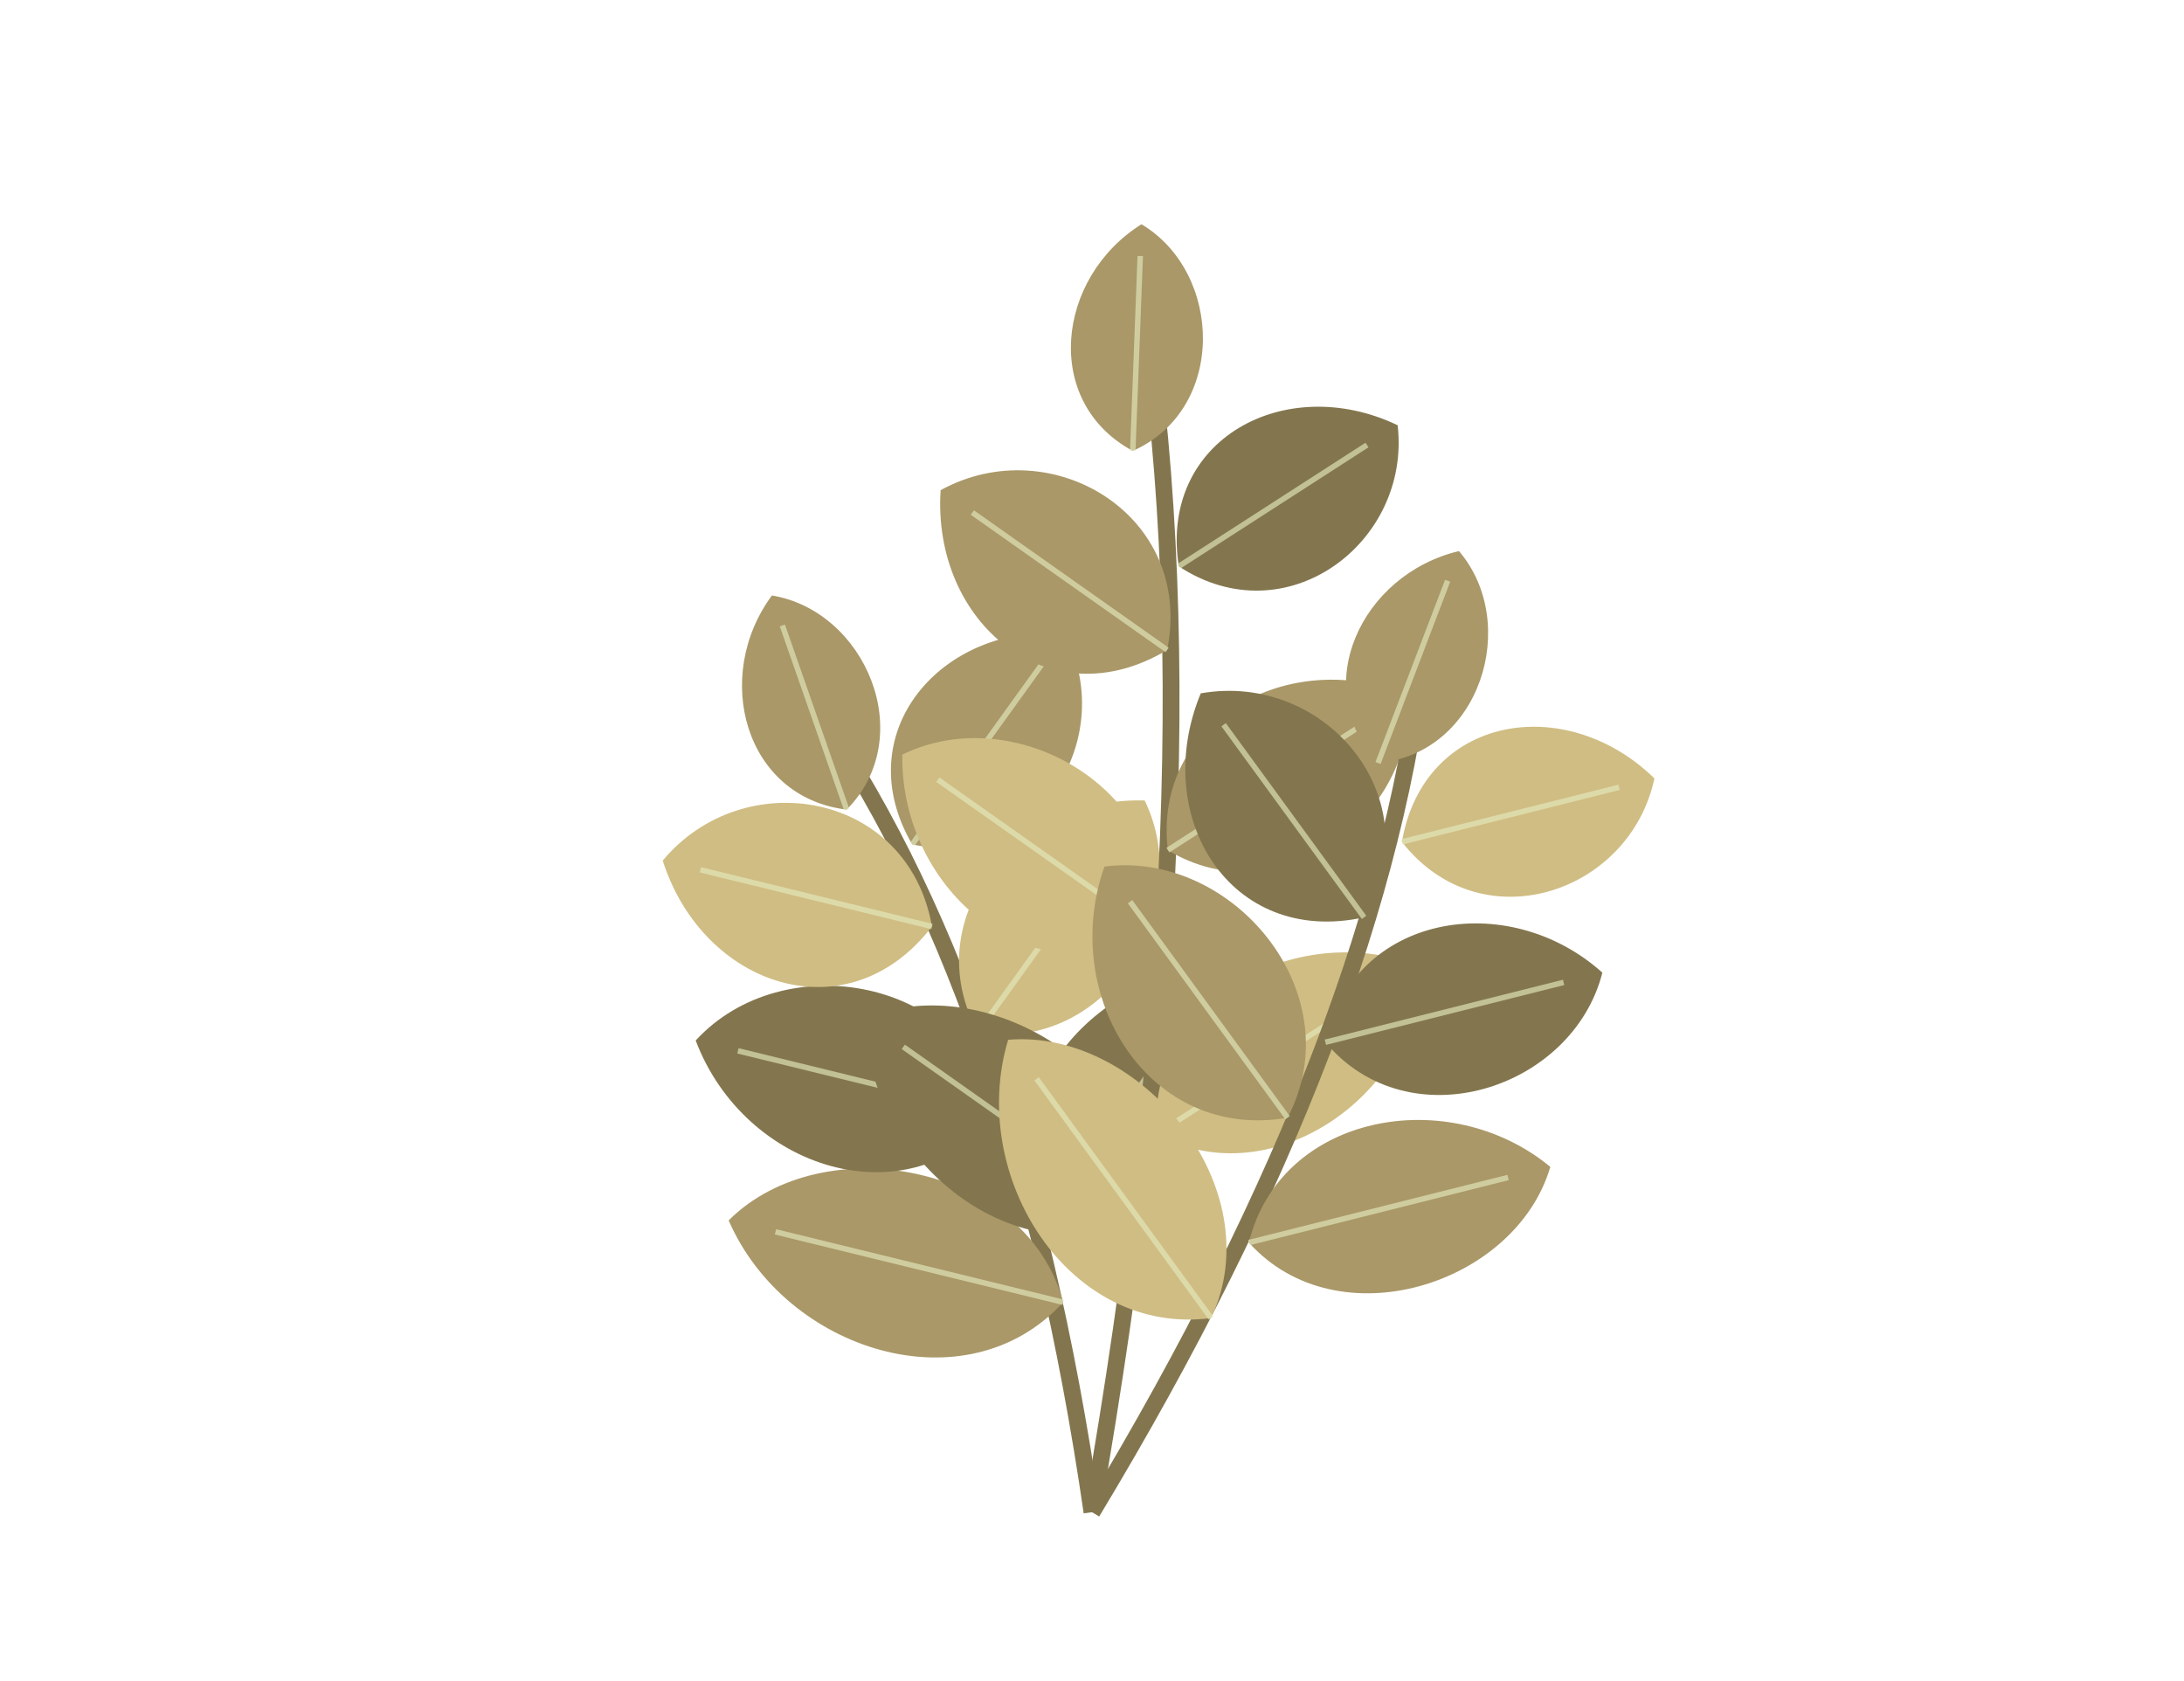
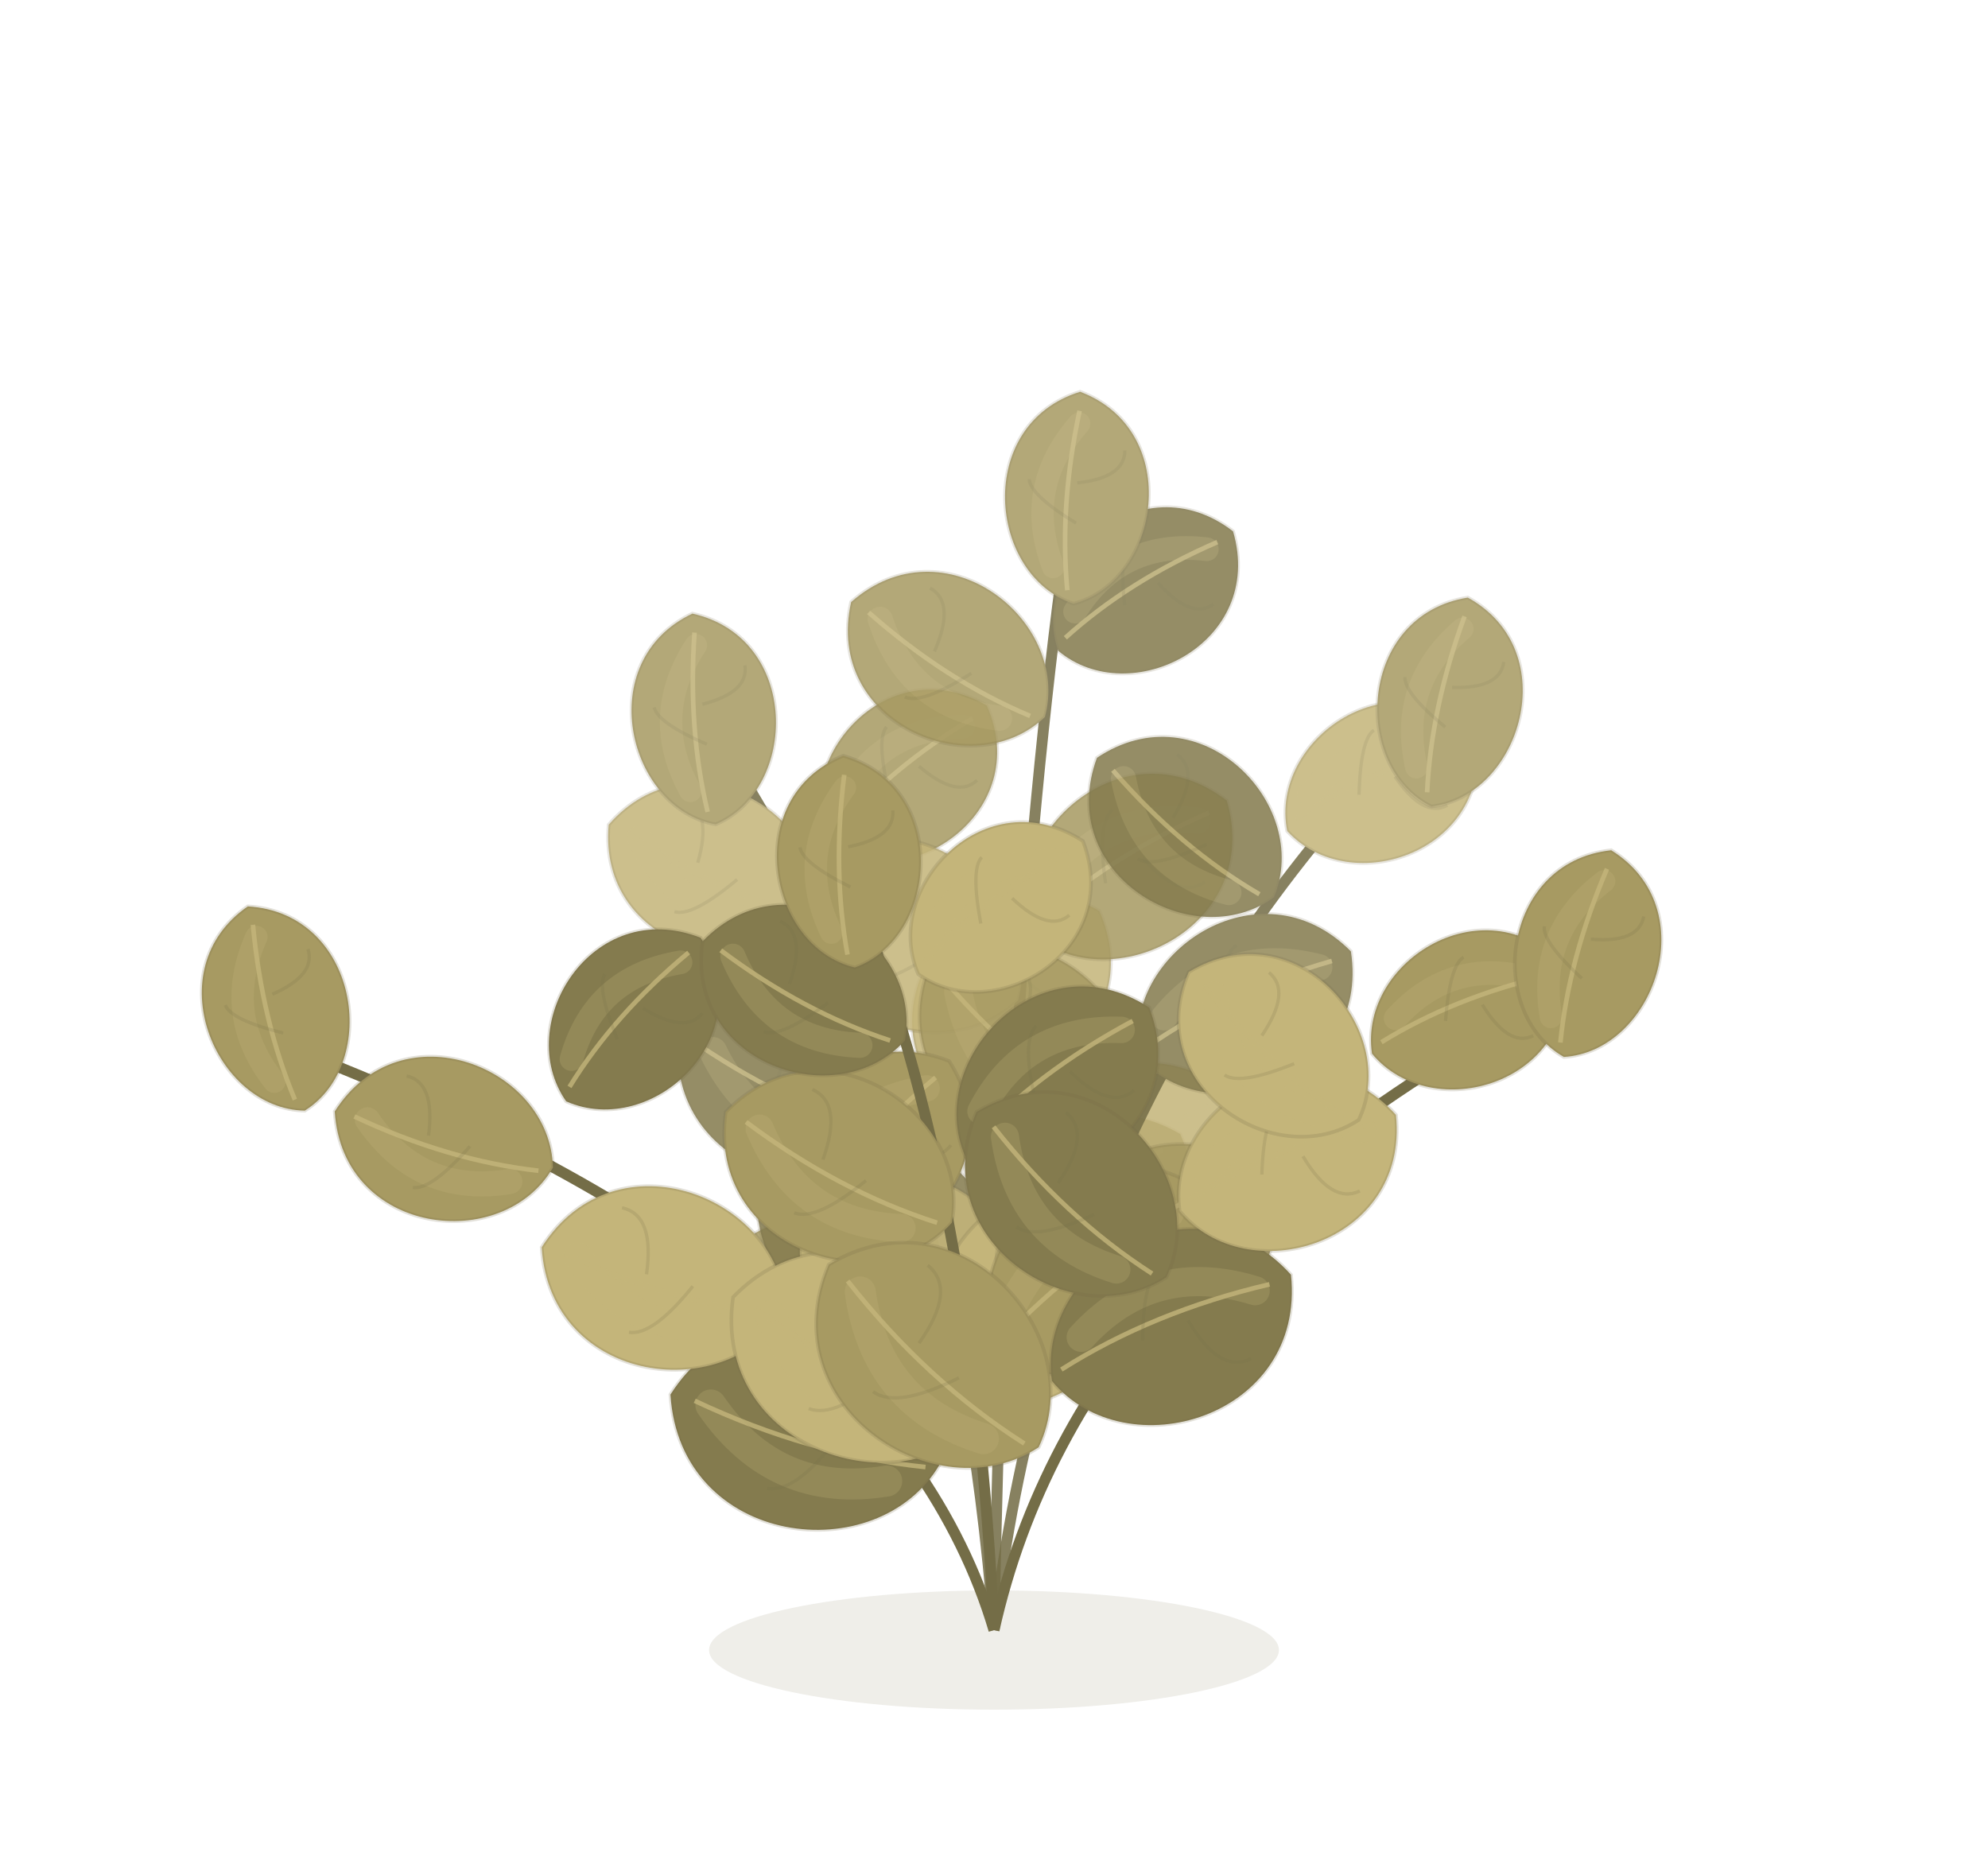
- <svg xmlns="http://www.w3.org/2000/svg" viewBox="0 0 260 200" fill="none">
-   <g transform="translate(130 180)">
-     <g transform="rotate(-19.25)">
-       <path d="M0 0Q12 -61.8 0 -103" stroke="#83764e" stroke-width="2" />
-       <g transform="translate(5 -24.72) rotate(-57)">
-         <path d="M0 0C-15 -8.2 -13.5 -30.75 0 -41C13.5 -32.8 15 -8.2 0 0Z" fill="#aa9868" />
-         <path d="M0 0V-35.26" stroke="#e3e9bd" stroke-width=".65" opacity=".65" />
-       </g>
-       <g transform="translate(6 -34.72) rotate(55)">
-         <path d="M0 0C-14 -7.4 -12.6 -27.75 0 -37C12.6 -29.6 14 -7.4 0 0Z" fill="#83764e" />
-         <path d="M0 0V-31.82" stroke="#e3e9bd" stroke-width=".65" opacity=".65" />
-       </g>
-       <g transform="translate(5 -48.41) rotate(-57)">
-         <path d="M0 0C-15 -7.4 -13.5 -27.75 0 -37C13.5 -29.6 15 -7.4 0 0Z" fill="#83764e" />
-         <path d="M0 0V-31.82" stroke="#e3e9bd" stroke-width=".65" opacity=".65" />
-       </g>
-       <g transform="translate(6 -58.41) rotate(55)">
-         <path d="M0 0C-14 -6.8 -12.6 -25.5 0 -34C12.6 -27.2 14 -6.8 0 0Z" fill="#d0bd83" />
-         <path d="M0 0V-29.24" stroke="#e3e9bd" stroke-width=".65" opacity=".65" />
-       </g>
-       <g transform="translate(5 -72.1) rotate(-57)">
-         <path d="M0 0C-15 -6.6 -13.5 -24.75 0 -33C13.5 -26.4 15 -6.6 0 0Z" fill="#d0bd83" />
-         <path d="M0 0V-28.38" stroke="#e3e9bd" stroke-width=".65" opacity=".65" />
-       </g>
-       <g transform="translate(6 -82.1) rotate(55)">
-         <path d="M0 0C-14 -6.2 -12.6 -23.25 0 -31C12.6 -24.8 14 -6.2 0 0Z" fill="#aa9868" />
-         <path d="M0 0V-26.66" stroke="#e3e9bd" stroke-width=".65" opacity=".65" />
-       </g>
-       <g transform="translate(0 -88.58) rotate(0)">
-         <path d="M0 0C-11 -5.4 -9.9 -20.25 0 -27C9.9 -21.6 11 -5.4 0 0Z" fill="#aa9868" />
-         <path d="M0 0V-23.22" stroke="#e3e9bd" stroke-width=".65" opacity=".65" />
-       </g>
-     </g>
-     <g transform="rotate(2.2)">
-       <path d="M0 0Q12 -88.2 0 -147" stroke="#83764e" stroke-width="2" />
-       <g transform="translate(5 -35.28) rotate(-57)">
-         <path d="M0 0C-15 -8.2 -13.5 -30.75 0 -41C13.5 -32.8 15 -8.2 0 0Z" fill="#83764e" />
-         <path d="M0 0V-35.26" stroke="#e3e9bd" stroke-width=".65" opacity=".65" />
-       </g>
-       <g transform="translate(6 -45.28) rotate(55)">
-         <path d="M0 0C-14 -7.4 -12.6 -27.75 0 -37C12.6 -29.6 14 -7.4 0 0Z" fill="#d0bd83" />
-         <path d="M0 0V-31.82" stroke="#e3e9bd" stroke-width=".65" opacity=".65" />
-       </g>
-       <g transform="translate(5 -69.09) rotate(-57)">
-         <path d="M0 0C-15 -7.4 -13.5 -27.75 0 -37C13.5 -29.6 15 -7.4 0 0Z" fill="#d0bd83" />
-         <path d="M0 0V-31.82" stroke="#e3e9bd" stroke-width=".65" opacity=".65" />
-       </g>
-       <g transform="translate(6 -79.09) rotate(55)">
-         <path d="M0 0C-14 -6.8 -12.6 -25.5 0 -34C12.6 -27.2 14 -6.8 0 0Z" fill="#aa9868" />
-         <path d="M0 0V-29.24" stroke="#e3e9bd" stroke-width=".65" opacity=".65" />
-       </g>
-       <g transform="translate(5 -102.9) rotate(-57)">
-         <path d="M0 0C-15 -6.6 -13.5 -24.75 0 -33C13.5 -26.4 15 -6.6 0 0Z" fill="#aa9868" />
-         <path d="M0 0V-28.38" stroke="#e3e9bd" stroke-width=".65" opacity=".65" />
-       </g>
-       <g transform="translate(6 -112.9) rotate(55)">
-         <path d="M0 0C-14 -6.2 -12.6 -23.25 0 -31C12.6 -24.8 14 -6.2 0 0Z" fill="#83764e" />
-         <path d="M0 0V-26.66" stroke="#e3e9bd" stroke-width=".65" opacity=".65" />
-       </g>
-       <g transform="translate(0 -126.42) rotate(0)">
-         <path d="M0 0C-11 -5.4 -9.9 -20.25 0 -27C9.9 -21.6 11 -5.4 0 0Z" fill="#aa9868" />
-         <path d="M0 0V-23.22" stroke="#e3e9bd" stroke-width=".65" opacity=".65" />
-       </g>
-     </g>
-     <g transform="rotate(20.9)">
-       <path d="M0 0Q12 -66.6 0 -111" stroke="#83764e" stroke-width="2" />
-       <g transform="translate(5 -26.64) rotate(-57)">
-         <path d="M0 0C-15 -8.2 -13.5 -30.75 0 -41C13.5 -32.8 15 -8.2 0 0Z" fill="#d0bd83" />
-         <path d="M0 0V-35.26" stroke="#e3e9bd" stroke-width=".65" opacity=".65" />
-       </g>
-       <g transform="translate(6 -36.64) rotate(55)">
-         <path d="M0 0C-14 -7.4 -12.6 -27.75 0 -37C12.6 -29.6 14 -7.4 0 0Z" fill="#aa9868" />
-         <path d="M0 0V-31.82" stroke="#e3e9bd" stroke-width=".65" opacity=".65" />
-       </g>
-       <g transform="translate(5 -52.17) rotate(-57)">
-         <path d="M0 0C-15 -7.4 -13.5 -27.75 0 -37C13.5 -29.6 15 -7.4 0 0Z" fill="#aa9868" />
-         <path d="M0 0V-31.82" stroke="#e3e9bd" stroke-width=".65" opacity=".65" />
-       </g>
-       <g transform="translate(6 -62.17) rotate(55)">
-         <path d="M0 0C-14 -6.8 -12.6 -25.5 0 -34C12.6 -27.2 14 -6.8 0 0Z" fill="#83764e" />
-         <path d="M0 0V-29.24" stroke="#e3e9bd" stroke-width=".65" opacity=".65" />
-       </g>
-       <g transform="translate(5 -77.7) rotate(-57)">
-         <path d="M0 0C-15 -6.6 -13.5 -24.75 0 -33C13.5 -26.4 15 -6.6 0 0Z" fill="#83764e" />
-         <path d="M0 0V-28.38" stroke="#e3e9bd" stroke-width=".65" opacity=".65" />
-       </g>
-       <g transform="translate(6 -87.7) rotate(55)">
-         <path d="M0 0C-14 -6.2 -12.6 -23.25 0 -31C12.6 -24.8 14 -6.2 0 0Z" fill="#d0bd83" />
-         <path d="M0 0V-26.66" stroke="#e3e9bd" stroke-width=".65" opacity=".65" />
-       </g>
-       <g transform="translate(0 -95.46) rotate(0)">
-         <path d="M0 0C-11 -5.4 -9.9 -20.25 0 -27C9.9 -21.6 11 -5.4 0 0Z" fill="#aa9868" />
-         <path d="M0 0V-23.22" stroke="#e3e9bd" stroke-width=".65" opacity=".65" />
+ <svg xmlns="http://www.w3.org/2000/svg" viewBox="0 0 300 280" fill="none">
+   <g transform="translate(150 245)">
+     <ellipse cx="0" cy="4" rx="43" ry="9" fill="#746d47" opacity=".12" />
+     <g opacity=".86">
+       <g>
+         <path d="M0 1Q-6.3 -80.4 -42 -134" stroke="#746d47" stroke-width="1.65" />
+         <g transform="translate(-3.2928 -37.52) rotate(-66.88)">
+           <path d="M0 0C-18 -5.04 -21.96 -34.86 0 -42C21.96 -34.86 18 -5.04 0 0Z" fill="#a79a62" stroke="#746d47" stroke-opacity=".2" stroke-width=".55" />
+           <path d="M-1 -2Q-3.6 -19.32 0 -38.22" stroke="#c4b57a" stroke-width=".7" opacity=".8" />
+           <path d="M-4.5 -7.14Q-11.34 -22.68 0 -35.7" stroke="#c4b57a" stroke-width="4.68" stroke-linecap="round" opacity=".24" />
+           <path d="M0 -15.96q-9.72 -4 -10.08 -8.4M0 -23.94q9.9 -1 9.72 -6.72" stroke="#746d47" stroke-width=".5" opacity=".18" />
+         </g>
+         <g transform="translate(-1.2928 -47.52) rotate(48.12)">
+           <path d="M0 0C-16.92 -4.738 -20.642 -32.768 0 -39.48C20.642 -32.768 16.92 -4.738 0 0Z" fill="#847b4e" stroke="#746d47" stroke-opacity=".2" stroke-width=".55" />
+           <path d="M-1 -2Q-3.384 -18.161 0 -35.927" stroke="#c4b57a" stroke-width=".7" opacity=".8" />
+           <path d="M-4.23 -6.712Q-10.66 -21.319 0 -33.558" stroke="#c4b57a" stroke-width="4.399" stroke-linecap="round" opacity=".24" />
+           <path d="M0 -15.002q-9.137 -4 -9.475 -7.896M0 -22.504q9.306 -1 9.137 -6.317" stroke="#746d47" stroke-width=".5" opacity=".18" />
+         </g>
+         <g transform="translate(-12.705 -73.7) rotate(-66.88)">
+           <path d="M0 0C-16.3 -4.56 -19.886 -31.54 0 -38C19.886 -31.54 16.3 -4.56 0 0Z" fill="#847b4e" stroke="#746d47" stroke-opacity=".2" stroke-width=".55" />
+           <path d="M-1 -2Q-3.26 -17.48 0 -34.58" stroke="#c4b57a" stroke-width=".7" opacity=".8" />
+           <path d="M-4.075 -6.46Q-10.269 -20.52 0 -32.3" stroke="#c4b57a" stroke-width="4.238" stroke-linecap="round" opacity=".24" />
+           <path d="M0 -14.44q-8.802 -4 -9.128 -7.6M0 -21.66q8.965 -1 8.802 -6.08" stroke="#746d47" stroke-width=".5" opacity=".18" />
+         </g>
+         <g transform="translate(-10.705 -83.7) rotate(48.12)">
+           <path d="M0 0C-15.322 -4.286 -18.693 -29.648 0 -35.72C18.693 -29.648 15.322 -4.286 0 0Z" fill="#c4b57a" stroke="#746d47" stroke-opacity=".2" stroke-width=".55" />
+           <path d="M-1 -2Q-3.064 -16.431 0 -32.505" stroke="#c4b57a" stroke-width=".7" opacity=".8" />
+           <path d="M-3.83 -6.072Q-9.653 -19.289 0 -30.362" stroke="#c4b57a" stroke-width="3.984" stroke-linecap="round" opacity=".24" />
+           <path d="M0 -13.574q-8.274 -4 -8.58 -7.144M0 -20.36q8.427 -1 8.274 -5.715" stroke="#746d47" stroke-width=".5" opacity=".18" />
+         </g>
+         <g transform="translate(-26.88 -107.2) rotate(-66.88)">
+           <path d="M0 0C-14.6 -4.08 -17.812 -28.22 0 -34C17.812 -28.22 14.6 -4.08 0 0Z" fill="#c4b57a" stroke="#746d47" stroke-opacity=".2" stroke-width=".55" />
+           <path d="M-1 -2Q-2.92 -15.64 0 -30.94" stroke="#c4b57a" stroke-width=".7" opacity=".8" />
+           <path d="M-3.65 -5.78Q-9.198 -18.36 0 -28.9" stroke="#c4b57a" stroke-width="3.796" stroke-linecap="round" opacity=".24" />
+           <path d="M0 -12.92q-7.884 -4 -8.176 -6.8M0 -19.38q8.03 -1 7.884 -5.44" stroke="#746d47" stroke-width=".5" opacity=".18" />
+         </g>
+         <g transform="translate(-24.88 -117.2) rotate(48.12)">
+           <path d="M0 0C-13.724 -3.835 -16.743 -26.527 0 -31.96C16.743 -26.527 13.724 -3.835 0 0Z" fill="#a79a62" stroke="#746d47" stroke-opacity=".2" stroke-width=".55" />
+           <path d="M-1 -2Q-2.745 -14.702 0 -29.084" stroke="#c4b57a" stroke-width=".7" opacity=".8" />
+           <path d="M-3.431 -5.433Q-8.646 -17.258 0 -27.166" stroke="#c4b57a" stroke-width="3.568" stroke-linecap="round" opacity=".24" />
+           <path d="M0 -12.145q-7.411 -4 -7.685 -6.392M0 -18.217q7.548 -1 7.411 -5.114" stroke="#746d47" stroke-width=".5" opacity=".18" />
+         </g>
+         <g transform="translate(-42 -120.6) rotate(-6.3)">
+           <path d="M0 0C-13 -3.84 -15.86 -26.56 0 -32C15.86 -26.56 13 -3.84 0 0Z" fill="#a79a62" stroke="#746d47" stroke-opacity=".2" stroke-width=".55" />
+           <path d="M-1 -2Q-2.6 -14.72 0 -29.12" stroke="#c4b57a" stroke-width=".7" opacity=".8" />
+           <path d="M-3.25 -5.44Q-8.19 -17.28 0 -27.2" stroke="#c4b57a" stroke-width="3.38" stroke-linecap="round" opacity=".24" />
+           <path d="M0 -12.16q-7.02 -4 -7.28 -6.4M0 -18.24q7.15 -1 7.02 -5.12" stroke="#746d47" stroke-width=".5" opacity=".18" />
+         </g>
+       </g>
+     </g>
+     <g opacity=".86">
+       <g>
+         <path d="M0 1Q1.8 -102.6 12 -171" stroke="#746d47" stroke-width="1.65" />
+         <g transform="translate(0.9408 -47.88) rotate(-59.32)">
+           <path d="M0 0C-18 -5.04 -21.96 -34.86 0 -42C21.96 -34.86 18 -5.04 0 0Z" fill="#847b4e" stroke="#746d47" stroke-opacity=".2" stroke-width=".55" />
+           <path d="M-1 -2Q-3.6 -19.32 0 -38.22" stroke="#c4b57a" stroke-width=".7" opacity=".8" />
+           <path d="M-4.5 -7.14Q-11.34 -22.68 0 -35.7" stroke="#c4b57a" stroke-width="4.68" stroke-linecap="round" opacity=".24" />
+           <path d="M0 -15.96q-9.72 -4 -10.08 -8.4M0 -23.94q9.9 -1 9.72 -6.72" stroke="#746d47" stroke-width=".5" opacity=".18" />
+         </g>
+         <g transform="translate(2.9408 -57.88) rotate(55.68)">
+           <path d="M0 0C-16.92 -4.738 -20.642 -32.768 0 -39.48C20.642 -32.768 16.92 -4.738 0 0Z" fill="#c4b57a" stroke="#746d47" stroke-opacity=".2" stroke-width=".55" />
+           <path d="M-1 -2Q-3.384 -18.161 0 -35.927" stroke="#c4b57a" stroke-width=".7" opacity=".8" />
+           <path d="M-4.23 -6.712Q-10.66 -21.319 0 -33.558" stroke="#c4b57a" stroke-width="4.399" stroke-linecap="round" opacity=".24" />
+           <path d="M0 -15.002q-9.137 -4 -9.475 -7.896M0 -22.504q9.306 -1 9.137 -6.317" stroke="#746d47" stroke-width=".5" opacity=".18" />
+         </g>
+         <g transform="translate(3.63 -94.05) rotate(-59.32)">
+           <path d="M0 0C-16.3 -4.56 -19.886 -31.54 0 -38C19.886 -31.54 16.3 -4.56 0 0Z" fill="#c4b57a" stroke="#746d47" stroke-opacity=".2" stroke-width=".55" />
+           <path d="M-1 -2Q-3.26 -17.48 0 -34.58" stroke="#c4b57a" stroke-width=".7" opacity=".8" />
+           <path d="M-4.075 -6.46Q-10.269 -20.52 0 -32.3" stroke="#c4b57a" stroke-width="4.238" stroke-linecap="round" opacity=".24" />
+           <path d="M0 -14.44q-8.802 -4 -9.128 -7.6M0 -21.66q8.965 -1 8.802 -6.08" stroke="#746d47" stroke-width=".5" opacity=".18" />
+         </g>
+         <g transform="translate(5.63 -104.05) rotate(55.68)">
+           <path d="M0 0C-15.322 -4.286 -18.693 -29.648 0 -35.72C18.693 -29.648 15.322 -4.286 0 0Z" fill="#a79a62" stroke="#746d47" stroke-opacity=".2" stroke-width=".55" />
+           <path d="M-1 -2Q-3.064 -16.431 0 -32.505" stroke="#c4b57a" stroke-width=".7" opacity=".8" />
+           <path d="M-3.83 -6.072Q-9.653 -19.289 0 -30.362" stroke="#c4b57a" stroke-width="3.984" stroke-linecap="round" opacity=".24" />
+           <path d="M0 -13.574q-8.274 -4 -8.58 -7.144M0 -20.36q8.427 -1 8.274 -5.715" stroke="#746d47" stroke-width=".5" opacity=".18" />
+         </g>
+         <g transform="translate(7.68 -136.8) rotate(-59.32)">
+           <path d="M0 0C-14.6 -4.08 -17.812 -28.22 0 -34C17.812 -28.22 14.6 -4.08 0 0Z" fill="#a79a62" stroke="#746d47" stroke-opacity=".2" stroke-width=".55" />
+           <path d="M-1 -2Q-2.92 -15.64 0 -30.94" stroke="#c4b57a" stroke-width=".7" opacity=".8" />
+           <path d="M-3.65 -5.78Q-9.198 -18.36 0 -28.9" stroke="#c4b57a" stroke-width="3.796" stroke-linecap="round" opacity=".24" />
+           <path d="M0 -12.92q-7.884 -4 -8.176 -6.8M0 -19.38q8.03 -1 7.884 -5.44" stroke="#746d47" stroke-width=".5" opacity=".18" />
+         </g>
+         <g transform="translate(9.68 -146.8) rotate(55.68)">
+           <path d="M0 0C-13.724 -3.835 -16.743 -26.527 0 -31.96C16.743 -26.527 13.724 -3.835 0 0Z" fill="#847b4e" stroke="#746d47" stroke-opacity=".2" stroke-width=".55" />
+           <path d="M-1 -2Q-2.745 -14.702 0 -29.084" stroke="#c4b57a" stroke-width=".7" opacity=".8" />
+           <path d="M-3.431 -5.433Q-8.646 -17.258 0 -27.166" stroke="#c4b57a" stroke-width="3.568" stroke-linecap="round" opacity=".24" />
+           <path d="M0 -12.145q-7.411 -4 -7.685 -6.392M0 -18.217q7.548 -1 7.411 -5.114" stroke="#746d47" stroke-width=".5" opacity=".18" />
+         </g>
+         <g transform="translate(12 -153.9) rotate(1.8)">
+           <path d="M0 0C-13 -3.84 -15.86 -26.56 0 -32C15.86 -26.56 13 -3.84 0 0Z" fill="#a79a62" stroke="#746d47" stroke-opacity=".2" stroke-width=".55" />
+           <path d="M-1 -2Q-2.6 -14.72 0 -29.12" stroke="#c4b57a" stroke-width=".7" opacity=".8" />
+           <path d="M-3.25 -5.44Q-8.19 -17.28 0 -27.2" stroke="#c4b57a" stroke-width="3.38" stroke-linecap="round" opacity=".24" />
+           <path d="M0 -12.16q-7.02 -4 -7.28 -6.4M0 -18.24q7.15 -1 7.02 -5.12" stroke="#746d47" stroke-width=".5" opacity=".18" />
+         </g>
+       </g>
+     </g>
+     <g opacity=".86">
+       <g>
+         <path d="M0 1Q9.9 -82.2 66 -137" stroke="#746d47" stroke-width="1.65" />
+         <g transform="translate(5.1744 -38.36) rotate(-51.76)">
+           <path d="M0 0C-18 -5.04 -21.96 -34.86 0 -42C21.96 -34.86 18 -5.04 0 0Z" fill="#c4b57a" stroke="#746d47" stroke-opacity=".2" stroke-width=".55" />
+           <path d="M-1 -2Q-3.6 -19.32 0 -38.22" stroke="#c4b57a" stroke-width=".7" opacity=".8" />
+           <path d="M-4.5 -7.14Q-11.34 -22.68 0 -35.7" stroke="#c4b57a" stroke-width="4.68" stroke-linecap="round" opacity=".24" />
+           <path d="M0 -15.96q-9.72 -4 -10.08 -8.4M0 -23.94q9.9 -1 9.72 -6.72" stroke="#746d47" stroke-width=".5" opacity=".18" />
+         </g>
+         <g transform="translate(7.1744 -48.36) rotate(63.24)">
+           <path d="M0 0C-16.92 -4.738 -20.642 -32.768 0 -39.48C20.642 -32.768 16.92 -4.738 0 0Z" fill="#a79a62" stroke="#746d47" stroke-opacity=".2" stroke-width=".55" />
+           <path d="M-1 -2Q-3.384 -18.161 0 -35.927" stroke="#c4b57a" stroke-width=".7" opacity=".8" />
+           <path d="M-4.23 -6.712Q-10.66 -21.319 0 -33.558" stroke="#c4b57a" stroke-width="4.399" stroke-linecap="round" opacity=".24" />
+           <path d="M0 -15.002q-9.137 -4 -9.475 -7.896M0 -22.504q9.306 -1 9.137 -6.317" stroke="#746d47" stroke-width=".5" opacity=".18" />
+         </g>
+         <g transform="translate(19.965 -75.35) rotate(-51.76)">
+           <path d="M0 0C-16.3 -4.56 -19.886 -31.54 0 -38C19.886 -31.54 16.3 -4.56 0 0Z" fill="#a79a62" stroke="#746d47" stroke-opacity=".2" stroke-width=".55" />
+           <path d="M-1 -2Q-3.26 -17.48 0 -34.58" stroke="#c4b57a" stroke-width=".7" opacity=".8" />
+           <path d="M-4.075 -6.46Q-10.269 -20.52 0 -32.3" stroke="#c4b57a" stroke-width="4.238" stroke-linecap="round" opacity=".24" />
+           <path d="M0 -14.44q-8.802 -4 -9.128 -7.6M0 -21.66q8.965 -1 8.802 -6.08" stroke="#746d47" stroke-width=".5" opacity=".18" />
+         </g>
+         <g transform="translate(21.965 -85.35) rotate(63.24)">
+           <path d="M0 0C-15.322 -4.286 -18.693 -29.648 0 -35.72C18.693 -29.648 15.322 -4.286 0 0Z" fill="#847b4e" stroke="#746d47" stroke-opacity=".2" stroke-width=".55" />
+           <path d="M-1 -2Q-3.064 -16.431 0 -32.505" stroke="#c4b57a" stroke-width=".7" opacity=".8" />
+           <path d="M-3.83 -6.072Q-9.653 -19.289 0 -30.362" stroke="#c4b57a" stroke-width="3.984" stroke-linecap="round" opacity=".24" />
+           <path d="M0 -13.574q-8.274 -4 -8.58 -7.144M0 -20.36q8.427 -1 8.274 -5.715" stroke="#746d47" stroke-width=".5" opacity=".18" />
+         </g>
+         <g transform="translate(42.24 -109.6) rotate(-51.76)">
+           <path d="M0 0C-14.6 -4.08 -17.812 -28.22 0 -34C17.812 -28.22 14.6 -4.08 0 0Z" fill="#847b4e" stroke="#746d47" stroke-opacity=".2" stroke-width=".55" />
+           <path d="M-1 -2Q-2.92 -15.64 0 -30.94" stroke="#c4b57a" stroke-width=".7" opacity=".8" />
+           <path d="M-3.65 -5.78Q-9.198 -18.36 0 -28.9" stroke="#c4b57a" stroke-width="3.796" stroke-linecap="round" opacity=".24" />
+           <path d="M0 -12.92q-7.884 -4 -8.176 -6.8M0 -19.38q8.03 -1 7.884 -5.44" stroke="#746d47" stroke-width=".5" opacity=".18" />
+         </g>
+         <g transform="translate(44.24 -119.6) rotate(63.24)">
+           <path d="M0 0C-13.724 -3.835 -16.743 -26.527 0 -31.96C16.743 -26.527 13.724 -3.835 0 0Z" fill="#c4b57a" stroke="#746d47" stroke-opacity=".2" stroke-width=".55" />
+           <path d="M-1 -2Q-2.745 -14.702 0 -29.084" stroke="#c4b57a" stroke-width=".7" opacity=".8" />
+           <path d="M-3.431 -5.433Q-8.646 -17.258 0 -27.166" stroke="#c4b57a" stroke-width="3.568" stroke-linecap="round" opacity=".24" />
+           <path d="M0 -12.145q-7.411 -4 -7.685 -6.392M0 -18.217q7.548 -1 7.411 -5.114" stroke="#746d47" stroke-width=".5" opacity=".18" />
+         </g>
+         <g transform="translate(66 -123.3) rotate(9.9)">
+           <path d="M0 0C-13 -3.84 -15.86 -26.56 0 -32C15.86 -26.56 13 -3.84 0 0Z" fill="#a79a62" stroke="#746d47" stroke-opacity=".2" stroke-width=".55" />
+           <path d="M-1 -2Q-2.6 -14.72 0 -29.12" stroke="#c4b57a" stroke-width=".7" opacity=".8" />
+           <path d="M-3.25 -5.44Q-8.19 -17.28 0 -27.2" stroke="#c4b57a" stroke-width="3.38" stroke-linecap="round" opacity=".24" />
+           <path d="M0 -12.16q-7.02 -4 -7.28 -6.4M0 -18.24q7.15 -1 7.02 -5.12" stroke="#746d47" stroke-width=".5" opacity=".18" />
+         </g>
+       </g>
+     </g>
+     <g>
+       <path d="M0 1Q-15.6 -51.6 -104 -86" stroke="#746d47" stroke-width="1.65" />
+       <g transform="translate(-8.1536 -24.08) rotate(-75.56)">
+         <path d="M0 0C-18 -5.04 -21.96 -34.86 0 -42C21.96 -34.86 18 -5.04 0 0Z" fill="#847b4e" stroke="#746d47" stroke-opacity=".2" stroke-width=".55" />
+         <path d="M-1 -2Q-3.6 -19.32 0 -38.22" stroke="#c4b57a" stroke-width=".7" opacity=".8" />
+         <path d="M-4.5 -7.14Q-11.34 -22.68 0 -35.7" stroke="#c4b57a" stroke-width="4.68" stroke-linecap="round" opacity=".24" />
+         <path d="M0 -15.96q-9.72 -4 -10.08 -8.4M0 -23.94q9.9 -1 9.72 -6.72" stroke="#746d47" stroke-width=".5" opacity=".18" />
+       </g>
+       <g transform="translate(-6.1536 -34.08) rotate(39.44)">
+         <path d="M0 0C-16.92 -4.738 -20.642 -32.768 0 -39.48C20.642 -32.768 16.92 -4.738 0 0Z" fill="#c4b57a" stroke="#746d47" stroke-opacity=".2" stroke-width=".55" />
+         <path d="M-1 -2Q-3.384 -18.161 0 -35.927" stroke="#c4b57a" stroke-width=".7" opacity=".8" />
+         <path d="M-4.23 -6.712Q-10.66 -21.319 0 -33.558" stroke="#c4b57a" stroke-width="4.399" stroke-linecap="round" opacity=".24" />
+         <path d="M0 -15.002q-9.137 -4 -9.475 -7.896M0 -22.504q9.306 -1 9.137 -6.317" stroke="#746d47" stroke-width=".5" opacity=".18" />
+       </g>
+       <g transform="translate(-31.46 -47.3) rotate(-75.56)">
+         <path d="M0 0C-16.3 -4.56 -19.886 -31.54 0 -38C19.886 -31.54 16.3 -4.56 0 0Z" fill="#c4b57a" stroke="#746d47" stroke-opacity=".2" stroke-width=".55" />
+         <path d="M-1 -2Q-3.26 -17.48 0 -34.58" stroke="#c4b57a" stroke-width=".7" opacity=".8" />
+         <path d="M-4.075 -6.46Q-10.269 -20.52 0 -32.3" stroke="#c4b57a" stroke-width="4.238" stroke-linecap="round" opacity=".24" />
+         <path d="M0 -14.44q-8.802 -4 -9.128 -7.6M0 -21.66q8.965 -1 8.802 -6.08" stroke="#746d47" stroke-width=".5" opacity=".18" />
+       </g>
+       <g transform="translate(-29.46 -57.3) rotate(39.44)">
+         <path d="M0 0C-15.322 -4.286 -18.693 -29.648 0 -35.72C18.693 -29.648 15.322 -4.286 0 0Z" fill="#a79a62" stroke="#746d47" stroke-opacity=".2" stroke-width=".55" />
+         <path d="M-1 -2Q-3.064 -16.431 0 -32.505" stroke="#c4b57a" stroke-width=".7" opacity=".8" />
+         <path d="M-3.83 -6.072Q-9.653 -19.289 0 -30.362" stroke="#c4b57a" stroke-width="3.984" stroke-linecap="round" opacity=".24" />
+         <path d="M0 -13.574q-8.274 -4 -8.58 -7.144M0 -20.36q8.427 -1 8.274 -5.715" stroke="#746d47" stroke-width=".5" opacity=".18" />
+       </g>
+       <g transform="translate(-66.56 -68.8) rotate(-75.56)">
+         <path d="M0 0C-14.6 -4.08 -17.812 -28.22 0 -34C17.812 -28.22 14.6 -4.08 0 0Z" fill="#a79a62" stroke="#746d47" stroke-opacity=".2" stroke-width=".55" />
+         <path d="M-1 -2Q-2.92 -15.64 0 -30.94" stroke="#c4b57a" stroke-width=".7" opacity=".8" />
+         <path d="M-3.65 -5.78Q-9.198 -18.36 0 -28.9" stroke="#c4b57a" stroke-width="3.796" stroke-linecap="round" opacity=".24" />
+         <path d="M0 -12.92q-7.884 -4 -8.176 -6.8M0 -19.38q8.03 -1 7.884 -5.44" stroke="#746d47" stroke-width=".5" opacity=".18" />
+       </g>
+       <g transform="translate(-64.56 -78.8) rotate(39.44)">
+         <path d="M0 0C-13.724 -3.835 -16.743 -26.527 0 -31.96C16.743 -26.527 13.724 -3.835 0 0Z" fill="#847b4e" stroke="#746d47" stroke-opacity=".2" stroke-width=".55" />
+         <path d="M-1 -2Q-2.745 -14.702 0 -29.084" stroke="#c4b57a" stroke-width=".7" opacity=".8" />
+         <path d="M-3.431 -5.433Q-8.646 -17.258 0 -27.166" stroke="#c4b57a" stroke-width="3.568" stroke-linecap="round" opacity=".24" />
+         <path d="M0 -12.145q-7.411 -4 -7.685 -6.392M0 -18.217q7.548 -1 7.411 -5.114" stroke="#746d47" stroke-width=".5" opacity=".18" />
+       </g>
+       <g transform="translate(-104 -77.4) rotate(-15.6)">
+         <path d="M0 0C-13 -3.84 -15.86 -26.56 0 -32C15.86 -26.56 13 -3.84 0 0Z" fill="#a79a62" stroke="#746d47" stroke-opacity=".2" stroke-width=".55" />
+         <path d="M-1 -2Q-2.6 -14.72 0 -29.12" stroke="#c4b57a" stroke-width=".7" opacity=".8" />
+         <path d="M-3.25 -5.44Q-8.19 -17.28 0 -27.2" stroke="#c4b57a" stroke-width="3.38" stroke-linecap="round" opacity=".24" />
+         <path d="M0 -12.16q-7.02 -4 -7.28 -6.4M0 -18.24q7.15 -1 7.02 -5.12" stroke="#746d47" stroke-width=".5" opacity=".18" />
+       </g>
+     </g>
+     <g>
+       <path d="M0 1Q-3.15 -66 -21 -110" stroke="#746d47" stroke-width="1.65" />
+       <g transform="translate(-1.6464 -30.8) rotate(-63.94)">
+         <path d="M0 0C-18 -5.04 -21.96 -34.86 0 -42C21.96 -34.86 18 -5.04 0 0Z" fill="#c4b57a" stroke="#746d47" stroke-opacity=".2" stroke-width=".55" />
+         <path d="M-1 -2Q-3.6 -19.32 0 -38.22" stroke="#c4b57a" stroke-width=".7" opacity=".8" />
+         <path d="M-4.5 -7.14Q-11.34 -22.68 0 -35.7" stroke="#c4b57a" stroke-width="4.68" stroke-linecap="round" opacity=".24" />
+         <path d="M0 -15.96q-9.72 -4 -10.08 -8.4M0 -23.94q9.9 -1 9.72 -6.72" stroke="#746d47" stroke-width=".5" opacity=".18" />
+       </g>
+       <g transform="translate(0.3536 -40.8) rotate(51.06)">
+         <path d="M0 0C-16.92 -4.738 -20.642 -32.768 0 -39.48C20.642 -32.768 16.92 -4.738 0 0Z" fill="#a79a62" stroke="#746d47" stroke-opacity=".2" stroke-width=".55" />
+         <path d="M-1 -2Q-3.384 -18.161 0 -35.927" stroke="#c4b57a" stroke-width=".7" opacity=".8" />
+         <path d="M-4.23 -6.712Q-10.66 -21.319 0 -33.558" stroke="#c4b57a" stroke-width="4.399" stroke-linecap="round" opacity=".24" />
+         <path d="M0 -15.002q-9.137 -4 -9.475 -7.896M0 -22.504q9.306 -1 9.137 -6.317" stroke="#746d47" stroke-width=".5" opacity=".18" />
+       </g>
+       <g transform="translate(-6.3525 -60.5) rotate(-63.94)">
+         <path d="M0 0C-16.3 -4.56 -19.886 -31.54 0 -38C19.886 -31.54 16.3 -4.56 0 0Z" fill="#a79a62" stroke="#746d47" stroke-opacity=".2" stroke-width=".55" />
+         <path d="M-1 -2Q-3.26 -17.48 0 -34.58" stroke="#c4b57a" stroke-width=".7" opacity=".8" />
+         <path d="M-4.075 -6.46Q-10.269 -20.52 0 -32.3" stroke="#c4b57a" stroke-width="4.238" stroke-linecap="round" opacity=".24" />
+         <path d="M0 -14.44q-8.802 -4 -9.128 -7.6M0 -21.66q8.965 -1 8.802 -6.08" stroke="#746d47" stroke-width=".5" opacity=".18" />
+       </g>
+       <g transform="translate(-4.3525 -70.5) rotate(51.06)">
+         <path d="M0 0C-15.322 -4.286 -18.693 -29.648 0 -35.72C18.693 -29.648 15.322 -4.286 0 0Z" fill="#847b4e" stroke="#746d47" stroke-opacity=".2" stroke-width=".55" />
+         <path d="M-1 -2Q-3.064 -16.431 0 -32.505" stroke="#c4b57a" stroke-width=".7" opacity=".8" />
+         <path d="M-3.83 -6.072Q-9.653 -19.289 0 -30.362" stroke="#c4b57a" stroke-width="3.984" stroke-linecap="round" opacity=".24" />
+         <path d="M0 -13.574q-8.274 -4 -8.58 -7.144M0 -20.36q8.427 -1 8.274 -5.715" stroke="#746d47" stroke-width=".5" opacity=".18" />
+       </g>
+       <g transform="translate(-13.44 -88) rotate(-63.94)">
+         <path d="M0 0C-14.6 -4.08 -17.812 -28.22 0 -34C17.812 -28.22 14.6 -4.08 0 0Z" fill="#847b4e" stroke="#746d47" stroke-opacity=".2" stroke-width=".55" />
+         <path d="M-1 -2Q-2.92 -15.64 0 -30.94" stroke="#c4b57a" stroke-width=".7" opacity=".8" />
+         <path d="M-3.65 -5.78Q-9.198 -18.36 0 -28.9" stroke="#c4b57a" stroke-width="3.796" stroke-linecap="round" opacity=".24" />
+         <path d="M0 -12.92q-7.884 -4 -8.176 -6.8M0 -19.38q8.03 -1 7.884 -5.44" stroke="#746d47" stroke-width=".5" opacity=".18" />
+       </g>
+       <g transform="translate(-11.44 -98) rotate(51.06)">
+         <path d="M0 0C-13.724 -3.835 -16.743 -26.527 0 -31.96C16.743 -26.527 13.724 -3.835 0 0Z" fill="#c4b57a" stroke="#746d47" stroke-opacity=".2" stroke-width=".55" />
+         <path d="M-1 -2Q-2.745 -14.702 0 -29.084" stroke="#c4b57a" stroke-width=".7" opacity=".8" />
+         <path d="M-3.431 -5.433Q-8.646 -17.258 0 -27.166" stroke="#c4b57a" stroke-width="3.568" stroke-linecap="round" opacity=".24" />
+         <path d="M0 -12.145q-7.411 -4 -7.685 -6.392M0 -18.217q7.548 -1 7.411 -5.114" stroke="#746d47" stroke-width=".5" opacity=".18" />
+       </g>
+       <g transform="translate(-21 -99) rotate(-3.15)">
+         <path d="M0 0C-13 -3.84 -15.86 -26.56 0 -32C15.86 -26.56 13 -3.84 0 0Z" fill="#a79a62" stroke="#746d47" stroke-opacity=".2" stroke-width=".55" />
+         <path d="M-1 -2Q-2.6 -14.72 0 -29.12" stroke="#c4b57a" stroke-width=".7" opacity=".8" />
+         <path d="M-3.25 -5.44Q-8.19 -17.28 0 -27.2" stroke="#c4b57a" stroke-width="3.38" stroke-linecap="round" opacity=".24" />
+         <path d="M0 -12.16q-7.02 -4 -7.28 -6.4M0 -18.24q7.15 -1 7.02 -5.12" stroke="#746d47" stroke-width=".5" opacity=".18" />
+       </g>
+     </g>
+     <g>
+       <path d="M0 1Q12.9 -57 86 -95" stroke="#746d47" stroke-width="1.65" />
+       <g transform="translate(6.7424 -26.6) rotate(-48.96)">
+         <path d="M0 0C-18 -5.04 -21.96 -34.86 0 -42C21.96 -34.86 18 -5.04 0 0Z" fill="#a79a62" stroke="#746d47" stroke-opacity=".2" stroke-width=".55" />
+         <path d="M-1 -2Q-3.6 -19.32 0 -38.22" stroke="#c4b57a" stroke-width=".7" opacity=".8" />
+         <path d="M-4.5 -7.14Q-11.34 -22.68 0 -35.7" stroke="#c4b57a" stroke-width="4.68" stroke-linecap="round" opacity=".24" />
+         <path d="M0 -15.96q-9.72 -4 -10.08 -8.4M0 -23.94q9.9 -1 9.72 -6.72" stroke="#746d47" stroke-width=".5" opacity=".18" />
+       </g>
+       <g transform="translate(8.7424 -36.6) rotate(66.04)">
+         <path d="M0 0C-16.92 -4.738 -20.642 -32.768 0 -39.48C20.642 -32.768 16.92 -4.738 0 0Z" fill="#847b4e" stroke="#746d47" stroke-opacity=".2" stroke-width=".55" />
+         <path d="M-1 -2Q-3.384 -18.161 0 -35.927" stroke="#c4b57a" stroke-width=".7" opacity=".8" />
+         <path d="M-4.23 -6.712Q-10.66 -21.319 0 -33.558" stroke="#c4b57a" stroke-width="4.399" stroke-linecap="round" opacity=".24" />
+         <path d="M0 -15.002q-9.137 -4 -9.475 -7.896M0 -22.504q9.306 -1 9.137 -6.317" stroke="#746d47" stroke-width=".5" opacity=".18" />
+       </g>
+       <g transform="translate(26.015 -52.25) rotate(-48.96)">
+         <path d="M0 0C-16.3 -4.56 -19.886 -31.54 0 -38C19.886 -31.54 16.3 -4.56 0 0Z" fill="#847b4e" stroke="#746d47" stroke-opacity=".2" stroke-width=".55" />
+         <path d="M-1 -2Q-3.26 -17.48 0 -34.58" stroke="#c4b57a" stroke-width=".7" opacity=".8" />
+         <path d="M-4.075 -6.46Q-10.269 -20.52 0 -32.3" stroke="#c4b57a" stroke-width="4.238" stroke-linecap="round" opacity=".24" />
+         <path d="M0 -14.44q-8.802 -4 -9.128 -7.6M0 -21.66q8.965 -1 8.802 -6.08" stroke="#746d47" stroke-width=".5" opacity=".18" />
+       </g>
+       <g transform="translate(28.015 -62.25) rotate(66.04)">
+         <path d="M0 0C-15.322 -4.286 -18.693 -29.648 0 -35.72C18.693 -29.648 15.322 -4.286 0 0Z" fill="#c4b57a" stroke="#746d47" stroke-opacity=".2" stroke-width=".55" />
+         <path d="M-1 -2Q-3.064 -16.431 0 -32.505" stroke="#c4b57a" stroke-width=".7" opacity=".8" />
+         <path d="M-3.83 -6.072Q-9.653 -19.289 0 -30.362" stroke="#c4b57a" stroke-width="3.984" stroke-linecap="round" opacity=".24" />
+         <path d="M0 -13.574q-8.274 -4 -8.58 -7.144M0 -20.36q8.427 -1 8.274 -5.715" stroke="#746d47" stroke-width=".5" opacity=".18" />
+       </g>
+       <g transform="translate(55.04 -76) rotate(-48.96)">
+         <path d="M0 0C-14.6 -4.08 -17.812 -28.22 0 -34C17.812 -28.22 14.6 -4.08 0 0Z" fill="#c4b57a" stroke="#746d47" stroke-opacity=".2" stroke-width=".55" />
+         <path d="M-1 -2Q-2.92 -15.64 0 -30.94" stroke="#c4b57a" stroke-width=".7" opacity=".8" />
+         <path d="M-3.65 -5.78Q-9.198 -18.36 0 -28.9" stroke="#c4b57a" stroke-width="3.796" stroke-linecap="round" opacity=".24" />
+         <path d="M0 -12.92q-7.884 -4 -8.176 -6.8M0 -19.38q8.03 -1 7.884 -5.44" stroke="#746d47" stroke-width=".5" opacity=".18" />
+       </g>
+       <g transform="translate(57.04 -86) rotate(66.04)">
+         <path d="M0 0C-13.724 -3.835 -16.743 -26.527 0 -31.96C16.743 -26.527 13.724 -3.835 0 0Z" fill="#a79a62" stroke="#746d47" stroke-opacity=".2" stroke-width=".55" />
+         <path d="M-1 -2Q-2.745 -14.702 0 -29.084" stroke="#c4b57a" stroke-width=".7" opacity=".8" />
+         <path d="M-3.431 -5.433Q-8.646 -17.258 0 -27.166" stroke="#c4b57a" stroke-width="3.568" stroke-linecap="round" opacity=".24" />
+         <path d="M0 -12.145q-7.411 -4 -7.685 -6.392M0 -18.217q7.548 -1 7.411 -5.114" stroke="#746d47" stroke-width=".5" opacity=".18" />
+       </g>
+       <g transform="translate(86 -85.5) rotate(12.9)">
+         <path d="M0 0C-13 -3.84 -15.86 -26.56 0 -32C15.86 -26.56 13 -3.84 0 0Z" fill="#a79a62" stroke="#746d47" stroke-opacity=".2" stroke-width=".55" />
+         <path d="M-1 -2Q-2.6 -14.72 0 -29.12" stroke="#c4b57a" stroke-width=".7" opacity=".8" />
+         <path d="M-3.25 -5.44Q-8.19 -17.28 0 -27.2" stroke="#c4b57a" stroke-width="3.38" stroke-linecap="round" opacity=".24" />
+         <path d="M0 -12.16q-7.02 -4 -7.28 -6.4M0 -18.24q7.15 -1 7.02 -5.12" stroke="#746d47" stroke-width=".5" opacity=".18" />
      </g>
    </g>
  </g>
</svg>
